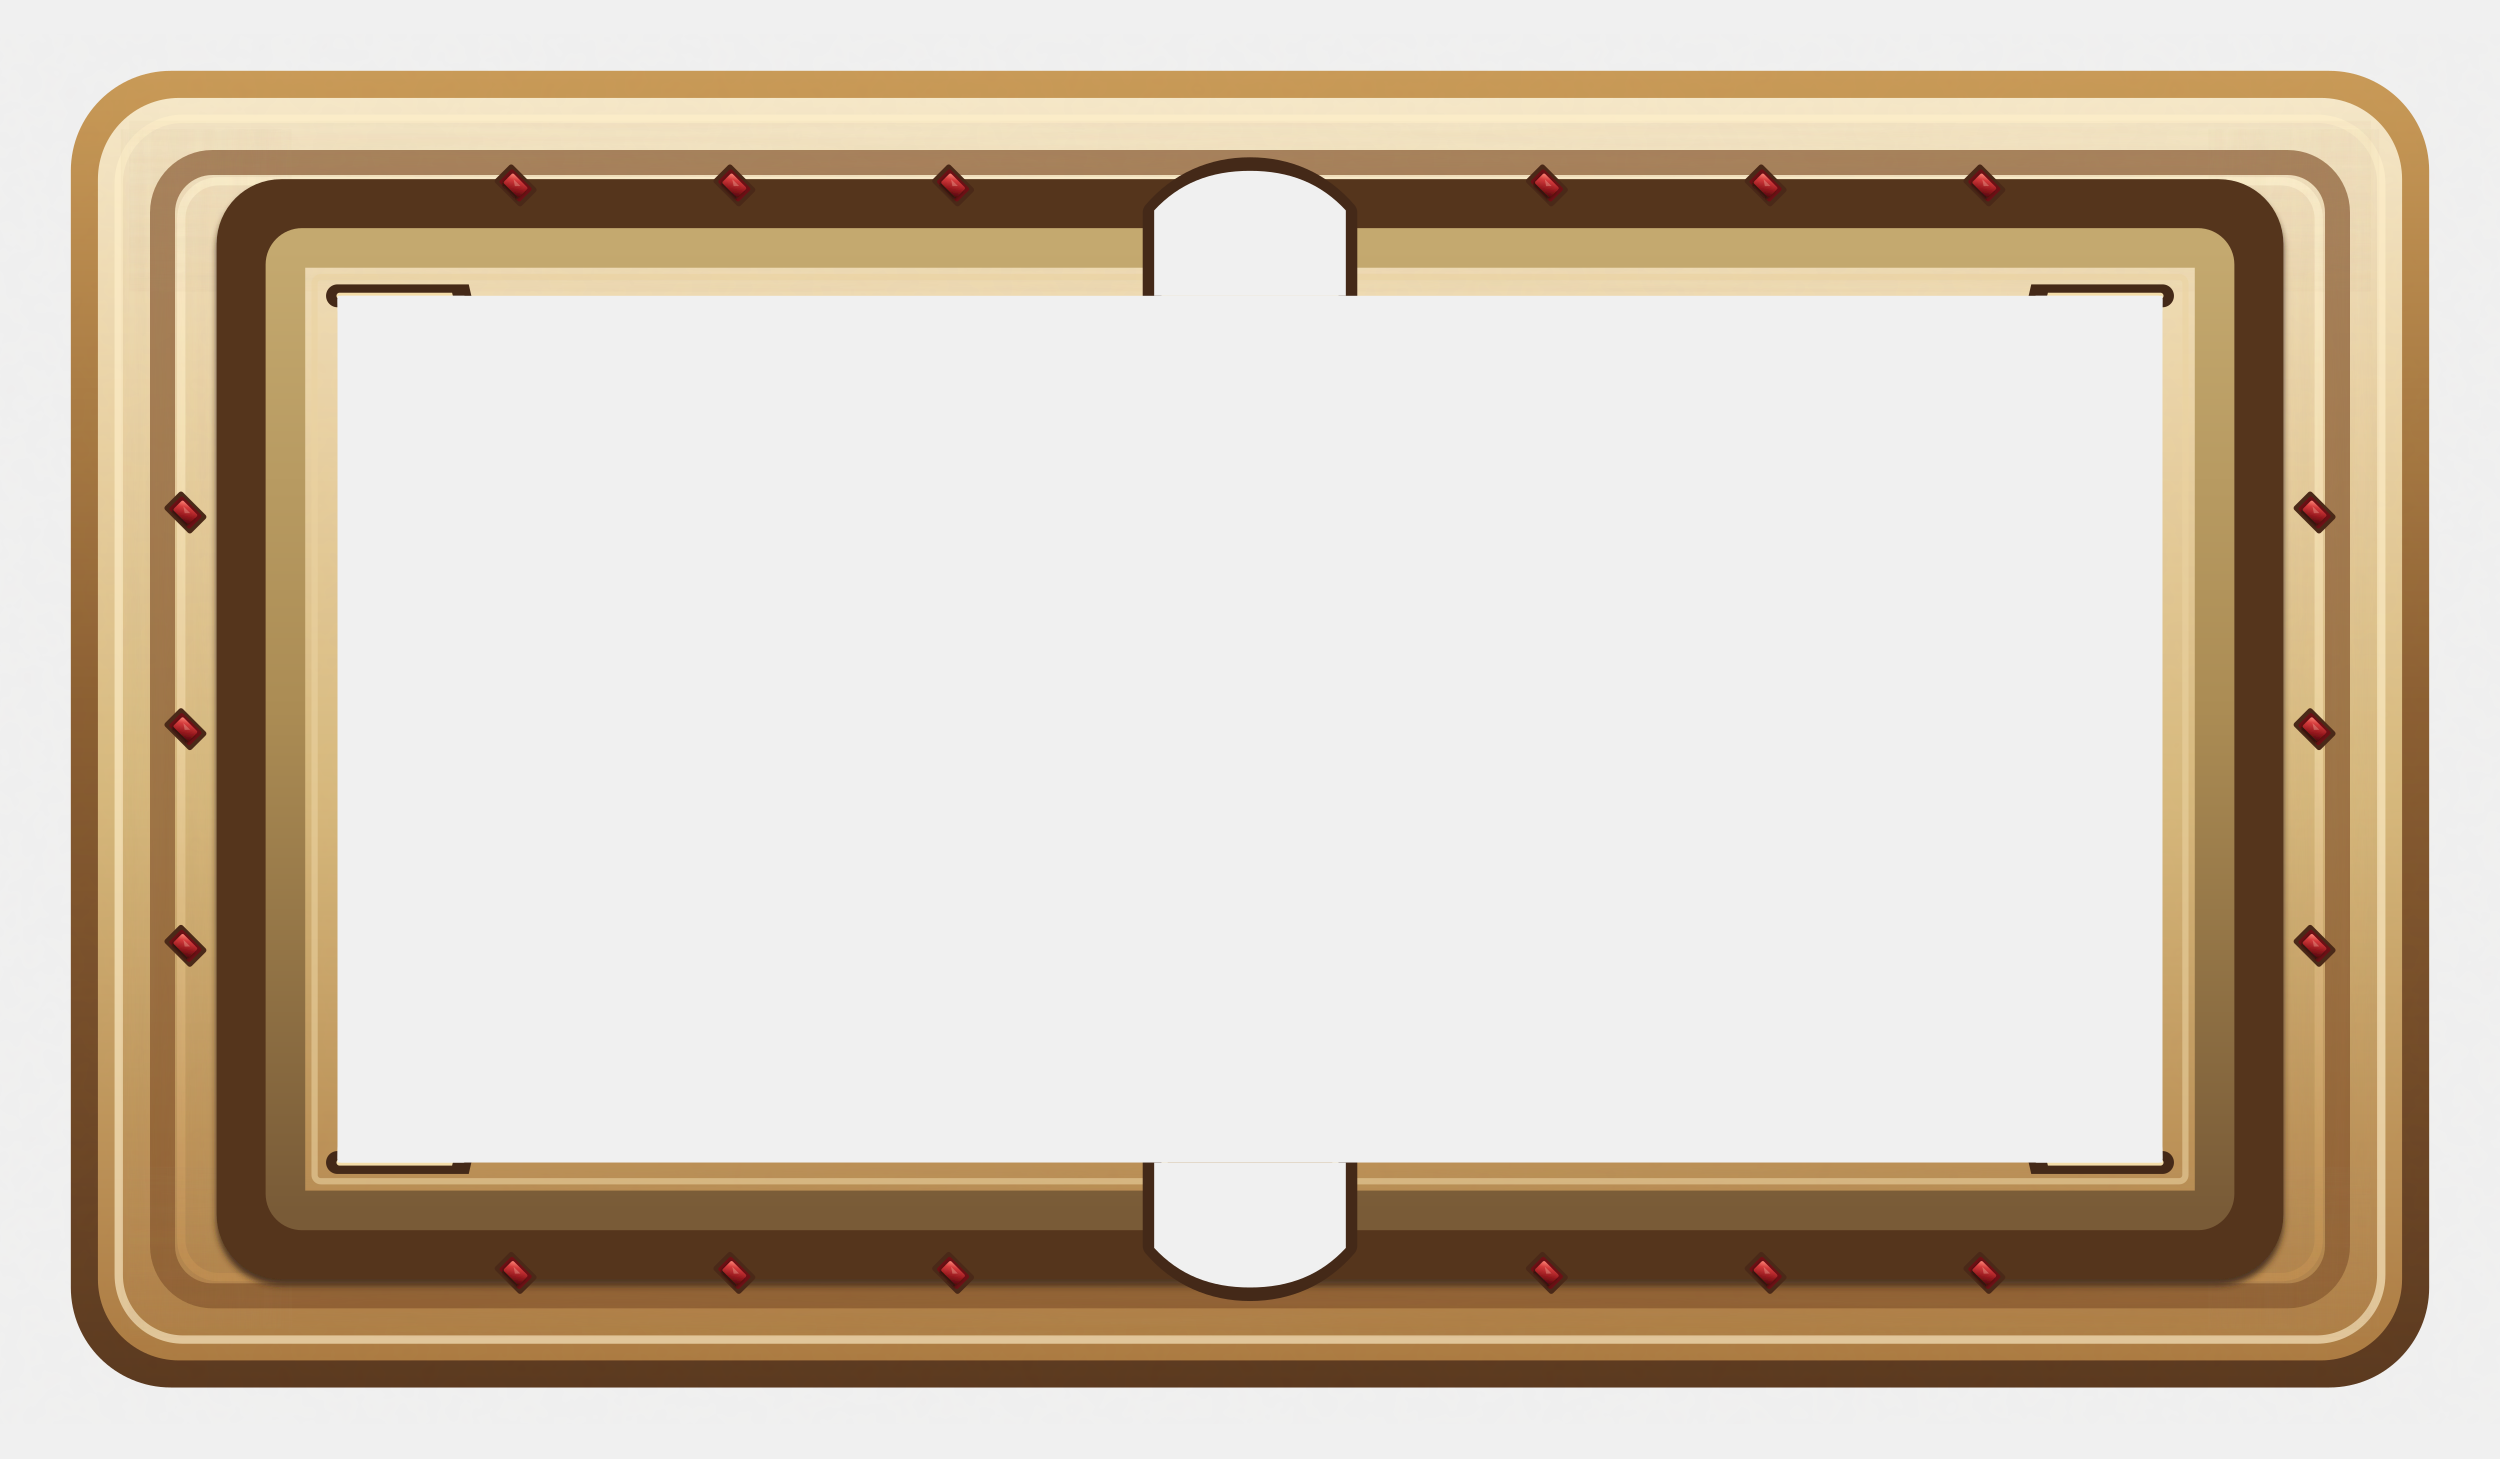
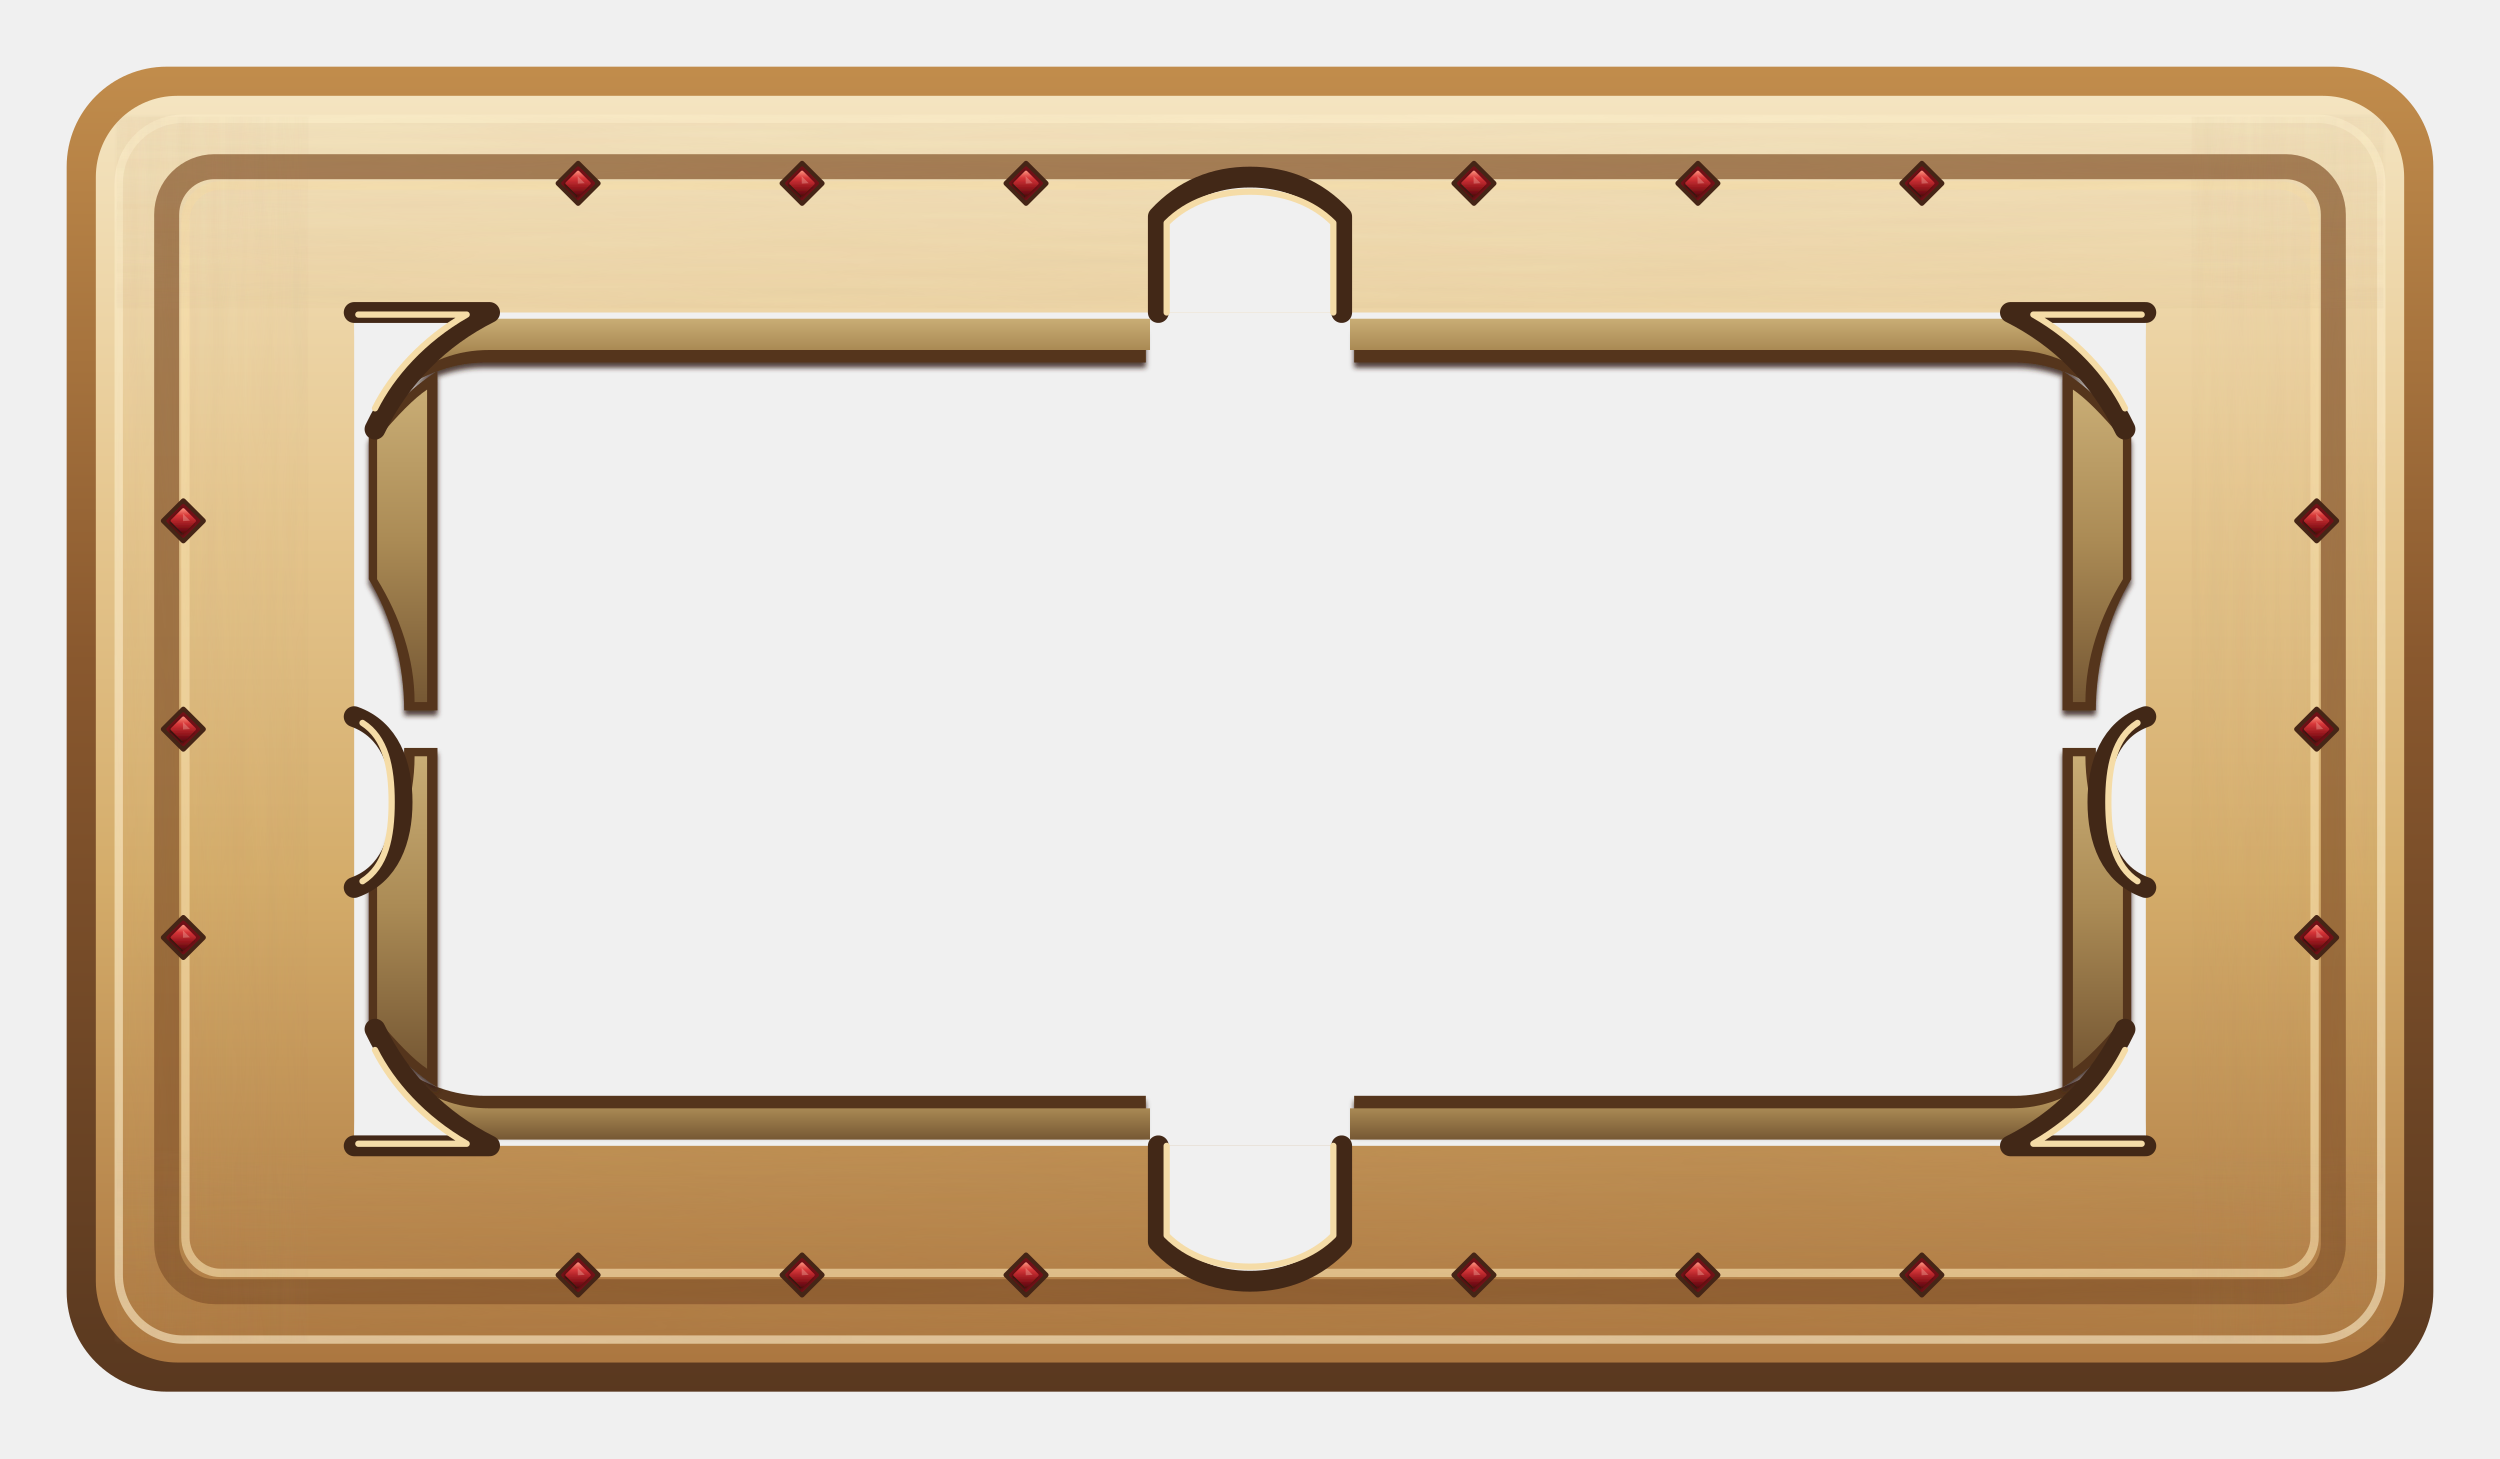
<svg xmlns="http://www.w3.org/2000/svg" width="1200" height="700" viewBox="0 0 1200 700">
  <defs>
-     <linearGradient id="oak-base" x1="0" y1="0" x2="0" y2="1">
-       <stop offset="0%" stop-color="#f5e7c8" />
-       <stop offset="24%" stop-color="#ead3a6" />
-       <stop offset="56%" stop-color="#d6b77b" />
-       <stop offset="100%" stop-color="#ac7b42" />
+     <linearGradient id="wood-base" x1="0" y1="0" x2="0" y2="1">
+       <stop offset="0%" stop-color="#f4e4c0" />
+       <stop offset="30%" stop-color="#e7c993" />
+       <stop offset="62%" stop-color="#d4ac6a" />
+       <stop offset="100%" stop-color="#ac7740" />
    </linearGradient>
-     <linearGradient id="oak-outer-bevel" x1="0" y1="0" x2="0" y2="1">
-       <stop offset="0%" stop-color="#c99a57" />
-       <stop offset="48%" stop-color="#8c5f32" />
-       <stop offset="100%" stop-color="#5b391f" />
+     <linearGradient id="wood-edge" x1="0" y1="0" x2="0" y2="1">
+       <stop offset="0%" stop-color="#c28d4c" />
+       <stop offset="45%" stop-color="#89582e" />
+       <stop offset="100%" stop-color="#59381f" />
    </linearGradient>
-     <linearGradient id="oak-inner-bevel" x1="0" y1="0" x2="0" y2="1">
-       <stop offset="0%" stop-color="#fff1cf" />
-       <stop offset="50%" stop-color="#efd7a3" />
-       <stop offset="100%" stop-color="#c18e4e" />
+     <linearGradient id="cushion-fill" x1="0" y1="0" x2="0" y2="1">
+       <stop offset="0%" stop-color="#c9ad75" />
+       <stop offset="48%" stop-color="#ab8b55" />
+       <stop offset="100%" stop-color="#765834" />
    </linearGradient>
-     <linearGradient id="cushion-rubber" x1="0" y1="0" x2="0" y2="1">
-       <stop offset="0%" stop-color="#c4a96f" />
-       <stop offset="48%" stop-color="#ab8c54" />
-       <stop offset="100%" stop-color="#795b37" />
+     <linearGradient id="ruby-fill" x1="0" y1="0" x2="1" y2="1">
+       <stop offset="0%" stop-color="#ff9b85" />
+       <stop offset="30%" stop-color="#d73739" />
+       <stop offset="68%" stop-color="#94161d" />
+       <stop offset="100%" stop-color="#50070c" />
    </linearGradient>
-     <linearGradient id="ruby-red" x1="0" y1="0" x2="1" y2="1">
-       <stop offset="0%" stop-color="#ff8a7b" />
-       <stop offset="28%" stop-color="#d43b3c" />
-       <stop offset="66%" stop-color="#94181d" />
-       <stop offset="100%" stop-color="#4b080d" />
-     </linearGradient>
-     <filter id="grain-horizontal" x="-5%" y="-20%" width="110%" height="140%">
-       <feTurbulence type="fractalNoise" baseFrequency="0.008 0.23" numOctaves="2" seed="21" result="grain" />
-       <feColorMatrix in="grain" type="matrix" values="                        0.36 0    0    0 0.25                        0    0.25 0    0 0.16                        0    0    0.14 0 0.08                        0    0    0    0.23 0" />
+     <filter id="horizontal-grain" x="-5%" y="-20%" width="110%" height="140%">
+       <feTurbulence type="fractalNoise" baseFrequency="0.009 0.18" numOctaves="2" seed="42" result="grain" />
+       <feColorMatrix in="grain" type="matrix" values="                        0.34 0    0    0 0.25                        0    0.23 0    0 0.14                        0    0    0.12 0 0.06                        0    0    0    0.22 0" />
    </filter>
-     <filter id="grain-vertical" x="-20%" y="-5%" width="140%" height="110%">
-       <feTurbulence type="fractalNoise" baseFrequency="0.23 0.008" numOctaves="2" seed="44" result="grain" />
-       <feColorMatrix in="grain" type="matrix" values="                        0.36 0    0    0 0.25                        0    0.25 0    0 0.16                        0    0    0.14 0 0.08                        0    0    0    0.23 0" />
+     <filter id="vertical-grain" x="-20%" y="-5%" width="140%" height="110%">
+       <feTurbulence type="fractalNoise" baseFrequency="0.18 0.009" numOctaves="2" seed="81" result="grain" />
+       <feColorMatrix in="grain" type="matrix" values="                        0.34 0    0    0 0.25                        0    0.23 0    0 0.14                        0    0    0.12 0 0.06                        0    0    0    0.22 0" />
    </filter>
-     <filter id="fine-pore" x="-5%" y="-5%" width="110%" height="110%">
-       <feTurbulence type="fractalNoise" baseFrequency="0.10 0.10" numOctaves="2" seed="9" result="pores" />
-       <feColorMatrix in="pores" type="matrix" values="                        0.30 0    0    0 0.24                        0    0.19 0    0 0.13                        0    0    0.08 0 0.06                        0    0    0    0.08 0" />
+     <filter id="cushion-shadow" x="-25%" y="-25%" width="150%" height="150%">
+       <feDropShadow dx="0" dy="2.5" stdDeviation="1.25" flood-color="#372113" flood-opacity="0.85" />
    </filter>
-     <filter id="cushion-seam-shadow" x="-20%" y="-20%" width="140%" height="140%">
-       <feDropShadow dx="0" dy="3" stdDeviation="1.5" flood-color="#3c2614" flood-opacity="0.86" />
+     <filter id="ruby-shadow" x="-100%" y="-100%" width="300%" height="300%">
+       <feDropShadow dx="0" dy="1" stdDeviation="0.6" flood-color="#2e150d" flood-opacity="0.95" />
    </filter>
-     <filter id="ruby-recess-shadow" x="-100%" y="-100%" width="300%" height="300%">
-       <feDropShadow dx="0" dy="1.2" stdDeviation="0.6" flood-color="#2a150c" flood-opacity="0.95" />
-     </filter>
-     <mask id="frame-cutout-mask" maskUnits="userSpaceOnUse" x="0" y="0" width="1200" height="700">
-       <rect x="0" y="0" width="1200" height="700" fill="white" />
-       <rect x="162" y="142" width="876" height="416" rx="2" fill="black" />
-       <path d="         M 162 142         L 223 142         C 202 151 183 170 171 192         C 165 176 162 159 162 142         Z" fill="black" />
-       <path d="         M 1038 142         L 977 142         C 998 151 1017 170 1029 192         C 1035 176 1038 159 1038 142         Z" fill="black" />
-       <path d="         M 162 558         L 223 558         C 202 549 183 530 171 508         C 165 524 162 541 162 558         Z" fill="black" />
-       <path d="         M 1038 558         L 977 558         C 998 549 1017 530 1029 508         C 1035 524 1038 541 1038 558         Z" fill="black" />
-       <path d="         M 554 142         L 554 101         C 566 88 581 82 600 82         C 619 82 634 88 646 101         L 646 142         Z" fill="black" />
-       <path d="         M 554 558         L 554 599         C 566 612 581 618 600 618         C 619 618 634 612 646 599         L 646 558         Z" fill="black" />
+     <mask id="table-opening-mask" maskUnits="userSpaceOnUse" x="0" y="0" width="1200" height="700">
+       <rect width="1200" height="700" fill="#ffffff" />
+       <rect x="170" y="150" width="860" height="400" fill="#000000" />
+       <path d="         M 170 150         L 235 150         C 211 162 192 181 180 206         C 173 188 170 170 170 150         Z" fill="#000000" />
+       <path d="         M 1030 150         L 965 150         C 989 162 1008 181 1020 206         C 1027 188 1030 170 1030 150         Z" fill="#000000" />
+       <path d="         M 170 550         L 235 550         C 211 538 192 519 180 494         C 173 512 170 530 170 550         Z" fill="#000000" />
+       <path d="         M 1030 550         L 965 550         C 989 538 1008 519 1020 494         C 1027 512 1030 530 1030 550         Z" fill="#000000" />
+       <path d="         M 556 150         L 556 104         C 568 91 583 85 600 85         C 617 85 632 91 644 104         L 644 150         Z" fill="#000000" />
+       <path d="         M 556 550         L 556 596         C 568 609 583 615 600 615         C 617 615 632 609 644 596         L 644 550         Z" fill="#000000" />
    </mask>
-     <clipPath id="top-bottom-rail-grain">
-       <path d="         M 62 58         H 1138         V 140         H 62         Z          M 62 560         H 1138         V 642         H 62         Z" />
+     <clipPath id="horizontal-cap-area">
+       <path d="         M 56 55         H 1144         V 148         H 56         Z          M 56 552         H 1144         V 645         H 56         Z" />
    </clipPath>
-     <clipPath id="left-right-rail-grain">
-       <path d="         M 58 62         H 140         V 638         H 58         Z          M 1060 62         H 1142         V 638         H 1060         Z" />
+     <clipPath id="vertical-cap-area">
+       <path d="         M 55 56         H 148         V 644         H 55         Z          M 1052 56         H 1145         V 644         H 1052         Z" />
    </clipPath>
-     <g id="ruby-sight">
-       <rect x="-9" y="-6" width="18" height="12" rx="1.3" fill="#4a2918" transform="rotate(45)" />
-       <rect x="-7" y="-4.5" width="14" height="9" rx="1" fill="#6c1015" transform="rotate(45)" />
-       <rect x="-5.2" y="-3.3" width="10.4" height="6.6" rx="0.8" fill="url(#ruby-red)" transform="rotate(45)" filter="url(#ruby-recess-shadow)" />
-       <path d="         M -2.8 -1.4         L 1.8 -1.4         L 0 0.5         Z" fill="#ffd2bd" opacity="0.30" transform="rotate(45)" />
+     <g id="ruby-diamond">
+       <rect x="-8" y="-8" width="16" height="16" rx="1.2" fill="#452516" transform="rotate(45)" />
+       <rect x="-6" y="-6" width="12" height="12" rx="0.8" fill="#711017" transform="rotate(45)" />
+       <rect x="-4.5" y="-4.5" width="9" height="9" rx="0.7" fill="url(#ruby-fill)" transform="rotate(45)" filter="url(#ruby-shadow)" />
+       <path d="         M -2.6 -2.3         L 2.2 -2.3         L 0 0.2         Z" fill="#ffd5c2" opacity="0.30" transform="rotate(45)" />
    </g>
  </defs>
-   <g id="modern-white-oak-pool-table-frame" mask="url(#frame-cutout-mask)">
-     <rect x="34" y="34" width="1132" height="632" rx="48" fill="url(#oak-outer-bevel)" />
-     <rect x="47" y="47" width="1106" height="606" rx="39" fill="url(#oak-base)" />
-     <rect x="47" y="47" width="1106" height="606" rx="39" fill="#6f461f" opacity="0.15" filter="url(#fine-pore)" />
-     <rect x="57" y="57" width="1086" height="586" rx="31" fill="none" stroke="#fff0ca" stroke-width="4" opacity="0.64" />
-     <rect x="78" y="78" width="1044" height="544" rx="24" fill="none" stroke="#805128" stroke-width="12" opacity="0.67" />
-     <rect x="87" y="87" width="1026" height="526" rx="18" fill="none" stroke="url(#oak-inner-bevel)" stroke-width="4" opacity="0.82" />
-     <g clip-path="url(#top-bottom-rail-grain)" opacity="0.33">
-       <rect x="56" y="54" width="1088" height="94" fill="#75481e" filter="url(#grain-horizontal)" />
-       <rect x="56" y="552" width="1088" height="94" fill="#75481e" filter="url(#grain-horizontal)" />
+   <g id="white-oak-frame" mask="url(#table-opening-mask)">
+     <rect x="32" y="32" width="1136" height="636" rx="48" fill="url(#wood-edge)" />
+     <rect x="46" y="46" width="1108" height="608" rx="39" fill="url(#wood-base)" />
+     <rect x="57" y="57" width="1086" height="586" rx="31" fill="none" stroke="#fff0cd" stroke-width="4" opacity="0.62" />
+     <rect x="80" y="80" width="1040" height="540" rx="23" fill="none" stroke="#825128" stroke-width="12" opacity="0.70" />
+     <rect x="89" y="89" width="1022" height="522" rx="17" fill="none" stroke="#f8dfac" stroke-width="4" opacity="0.66" />
+     <g clip-path="url(#horizontal-cap-area)" opacity="0.33">
+       <rect x="54" y="52" width="1092" height="105" fill="#76491f" filter="url(#horizontal-grain)" />
+       <rect x="54" y="543" width="1092" height="105" fill="#76491f" filter="url(#horizontal-grain)" />
    </g>
-     <g clip-path="url(#left-right-rail-grain)" opacity="0.33">
-       <rect x="54" y="56" width="94" height="588" fill="#75481e" filter="url(#grain-vertical)" />
-       <rect x="1052" y="56" width="94" height="588" fill="#75481e" filter="url(#grain-vertical)" />
+     <g clip-path="url(#vertical-cap-area)" opacity="0.33">
+       <rect x="52" y="54" width="105" height="592" fill="#76491f" filter="url(#vertical-grain)" />
+       <rect x="1043" y="54" width="105" height="592" fill="#76491f" filter="url(#vertical-grain)" />
    </g>
-     <rect x="121" y="103" width="958" height="494" rx="14" fill="none" stroke="#54351e" stroke-width="34" filter="url(#cushion-seam-shadow)" />
-     <rect x="137" y="119" width="926" height="462" rx="8" fill="none" stroke="url(#cushion-rubber)" stroke-width="19" />
-     <rect x="151" y="133" width="898" height="434" rx="3" fill="none" stroke="#ead3a0" stroke-width="3" opacity="0.58" />
-     <path d="       M 162 142       L 225 142       C 202 153 183 172 171 195" fill="none" stroke="#442918" stroke-width="11" stroke-linecap="round" />
-     <path d="       M 163 142       L 217 142       C 198 152 181 169 171 187" fill="none" stroke="#f4dda9" stroke-width="3" stroke-linecap="round" />
-     <path d="       M 1038 142       L 975 142       C 998 153 1017 172 1029 195" fill="none" stroke="#442918" stroke-width="11" stroke-linecap="round" />
-     <path d="       M 1037 142       L 983 142       C 1002 152 1019 169 1029 187" fill="none" stroke="#f4dda9" stroke-width="3" stroke-linecap="round" />
-     <path d="       M 162 558       L 225 558       C 202 547 183 528 171 505" fill="none" stroke="#442918" stroke-width="11" stroke-linecap="round" />
-     <path d="       M 163 558       L 217 558       C 198 548 181 531 171 513" fill="none" stroke="#f4dda9" stroke-width="3" stroke-linecap="round" />
-     <path d="       M 1038 558       L 975 558       C 998 547 1017 528 1029 505" fill="none" stroke="#442918" stroke-width="11" stroke-linecap="round" />
-     <path d="       M 1037 558       L 983 558       C 1002 548 1019 531 1029 513" fill="none" stroke="#f4dda9" stroke-width="3" stroke-linecap="round" />
-     <path d="       M 554 142       L 554 102       C 566 88 582 81 600 81       C 618 81 634 88 646 102       L 646 142" fill="none" stroke="#442918" stroke-width="11" stroke-linecap="round" stroke-linejoin="round" />
-     <path d="       M 559 142       L 559 106       C 570 96 583 91 600 91       C 617 91 630 96 641 106       L 641 142" fill="none" stroke="#f4dda9" stroke-width="3" stroke-linecap="round" stroke-linejoin="round" />
-     <path d="       M 554 558       L 554 598       C 566 612 582 619 600 619       C 618 619 634 612 646 598       L 646 558" fill="none" stroke="#442918" stroke-width="11" stroke-linecap="round" stroke-linejoin="round" />
-     <path d="       M 559 558       L 559 594       C 570 604 583 609 600 609       C 617 609 630 604 641 594       L 641 558" fill="none" stroke="#f4dda9" stroke-width="3" stroke-linecap="round" stroke-linejoin="round" />
  </g>
-   <g id="ruby-red-wpa-diamond-sights">
-     <use href="#ruby-sight" x="247.5" y="89" />
-     <use href="#ruby-sight" x="352.5" y="89" />
-     <use href="#ruby-sight" x="457.5" y="89" />
-     <use href="#ruby-sight" x="742.5" y="89" />
-     <use href="#ruby-sight" x="847.5" y="89" />
-     <use href="#ruby-sight" x="952.5" y="89" />
-     <use href="#ruby-sight" x="247.5" y="611" />
-     <use href="#ruby-sight" x="352.5" y="611" />
-     <use href="#ruby-sight" x="457.5" y="611" />
-     <use href="#ruby-sight" x="742.5" y="611" />
-     <use href="#ruby-sight" x="847.5" y="611" />
-     <use href="#ruby-sight" x="952.5" y="611" />
-     <use href="#ruby-sight" x="89" y="246" />
-     <use href="#ruby-sight" x="89" y="350" />
-     <use href="#ruby-sight" x="89" y="454" />
-     <use href="#ruby-sight" x="1111" y="246" />
-     <use href="#ruby-sight" x="1111" y="350" />
-     <use href="#ruby-sight" x="1111" y="454" />
+   <g id="separate-cushion-segments">
+     <path d="       M 229 157       H 550       V 174       H 233       C 218 174 204 179 190 189       Z" fill="#54351f" filter="url(#cushion-shadow)" />
+     <path d="       M 231 153       H 552       V 168       H 235       C 219 168 207 173 193 183       Z" fill="url(#cushion-fill)" />
+     <path d="       M 650 157       H 971       L 1010 189       C 996 179 982 174 967 174       H 650       Z" fill="#54351f" filter="url(#cushion-shadow)" />
+     <path d="       M 648 153       H 969       L 1007 183       C 993 173 981 168 965 168       H 648       Z" fill="url(#cushion-fill)" />
+     <path d="       M 229 543       H 550       V 526       H 233       C 218 526 204 521 190 511       Z" fill="#54351f" filter="url(#cushion-shadow)" />
+     <path d="       M 231 547       H 552       V 532       H 235       C 219 532 207 527 193 517       Z" fill="url(#cushion-fill)" />
+     <path d="       M 650 543       H 971       L 1010 511       C 996 521 982 526 967 526       H 650       Z" fill="#54351f" filter="url(#cushion-shadow)" />
+     <path d="       M 648 547       H 969       L 1007 517       C 993 527 981 532 965 532       H 648       Z" fill="url(#cushion-fill)" />
+     <path d="       M 177 210       C 187 197 196 187 210 178       V 341       H 194       C 194 319 188 296 177 278       Z" fill="#54351f" filter="url(#cushion-shadow)" />
+     <path d="       M 181 211       C 191 199 199 191 205 187       V 337       H 199       C 199 316 192 296 181 278       Z" fill="url(#cushion-fill)" />
+     <path d="       M 177 422       C 188 404 194 381 194 359       H 210       V 522       C 196 513 187 503 177 490       Z" fill="#54351f" filter="url(#cushion-shadow)" />
+     <path d="       M 181 422       C 192 404 199 384 199 363       H 205       V 513       C 199 509 191 501 181 489       Z" fill="url(#cushion-fill)" />
+     <path d="       M 1023 210       C 1013 197 1004 187 990 178       V 341       H 1006       C 1006 319 1012 296 1023 278       Z" fill="#54351f" filter="url(#cushion-shadow)" />
+     <path d="       M 1019 211       C 1009 199 1001 191 995 187       V 337       H 1001       C 1001 316 1008 296 1019 278       Z" fill="url(#cushion-fill)" />
+     <path d="       M 1023 422       C 1012 404 1006 381 1006 359       H 990       V 522       C 1004 513 1013 503 1023 490       Z" fill="#54351f" filter="url(#cushion-shadow)" />
+     <path d="       M 1019 422       C 1008 404 1001 384 1001 363       H 995       V 513       C 1001 509 1009 501 1019 489       Z" fill="url(#cushion-fill)" />
+   </g>
+   <g id="transparent-pocket-bevels" fill="none" stroke-linecap="round" stroke-linejoin="round">
+     <path d="M 170 150 L 235 150 C 211 162 192 181 180 206" stroke="#422817" stroke-width="10" />
+     <path d="M 172 151 L 224 151 C 203 163 188 180 180 196" stroke="#f5dca7" stroke-width="3" />
+     <path d="M 1030 150 L 965 150 C 989 162 1008 181 1020 206" stroke="#422817" stroke-width="10" />
+     <path d="M 1028 151 L 976 151 C 997 163 1012 180 1020 196" stroke="#f5dca7" stroke-width="3" />
+     <path d="M 170 550 L 235 550 C 211 538 192 519 180 494" stroke="#422817" stroke-width="10" />
+     <path d="M 172 549 L 224 549 C 203 537 188 520 180 504" stroke="#f5dca7" stroke-width="3" />
+     <path d="M 1030 550 L 965 550 C 989 538 1008 519 1020 494" stroke="#422817" stroke-width="10" />
+     <path d="M 1028 549 L 976 549 C 997 537 1012 520 1020 504" stroke="#f5dca7" stroke-width="3" />
+     <path d="       M 556 150       L 556 104       C 568 91 583 85 600 85       C 617 85 632 91 644 104       L 644 150" stroke="#422817" stroke-width="10" />
+     <path d="       M 560 150       L 560 107       C 570 97 584 92 600 92       C 616 92 630 97 640 107       L 640 150" stroke="#f5dca7" stroke-width="3" />
+     <path d="       M 556 550       L 556 596       C 568 609 583 615 600 615       C 617 615 632 609 644 596       L 644 550" stroke="#422817" stroke-width="10" />
+     <path d="       M 560 550       L 560 593       C 570 603 584 608 600 608       C 616 608 630 603 640 593       L 640 550" stroke="#f5dca7" stroke-width="3" />
+     <path d="       M 170 344       C 187 350 193 367 193 385       C 193 403 187 420 170 426" stroke="#422817" stroke-width="10" />
+     <path d="       M 174 347       C 185 354 188 368 188 385       C 188 402 185 416 174 423" stroke="#f5dca7" stroke-width="3" />
+     <path d="       M 1030 344       C 1013 350 1007 367 1007 385       C 1007 403 1013 420 1030 426" stroke="#422817" stroke-width="10" />
+     <path d="       M 1026 347       C 1015 354 1012 368 1012 385       C 1012 402 1015 416 1026 423" stroke="#f5dca7" stroke-width="3" />
+   </g>
+   <g id="ruby-red-diamond-sights">
+     <use href="#ruby-diamond" x="277.5" y="88" />
+     <use href="#ruby-diamond" x="385" y="88" />
+     <use href="#ruby-diamond" x="492.5" y="88" />
+     <use href="#ruby-diamond" x="707.5" y="88" />
+     <use href="#ruby-diamond" x="815" y="88" />
+     <use href="#ruby-diamond" x="922.5" y="88" />
+     <use href="#ruby-diamond" x="277.5" y="612" />
+     <use href="#ruby-diamond" x="385" y="612" />
+     <use href="#ruby-diamond" x="492.5" y="612" />
+     <use href="#ruby-diamond" x="707.5" y="612" />
+     <use href="#ruby-diamond" x="815" y="612" />
+     <use href="#ruby-diamond" x="922.5" y="612" />
+     <use href="#ruby-diamond" x="88" y="250" />
+     <use href="#ruby-diamond" x="88" y="350" />
+     <use href="#ruby-diamond" x="88" y="450" />
+     <use href="#ruby-diamond" x="1112" y="250" />
+     <use href="#ruby-diamond" x="1112" y="350" />
+     <use href="#ruby-diamond" x="1112" y="450" />
  </g>
</svg>
